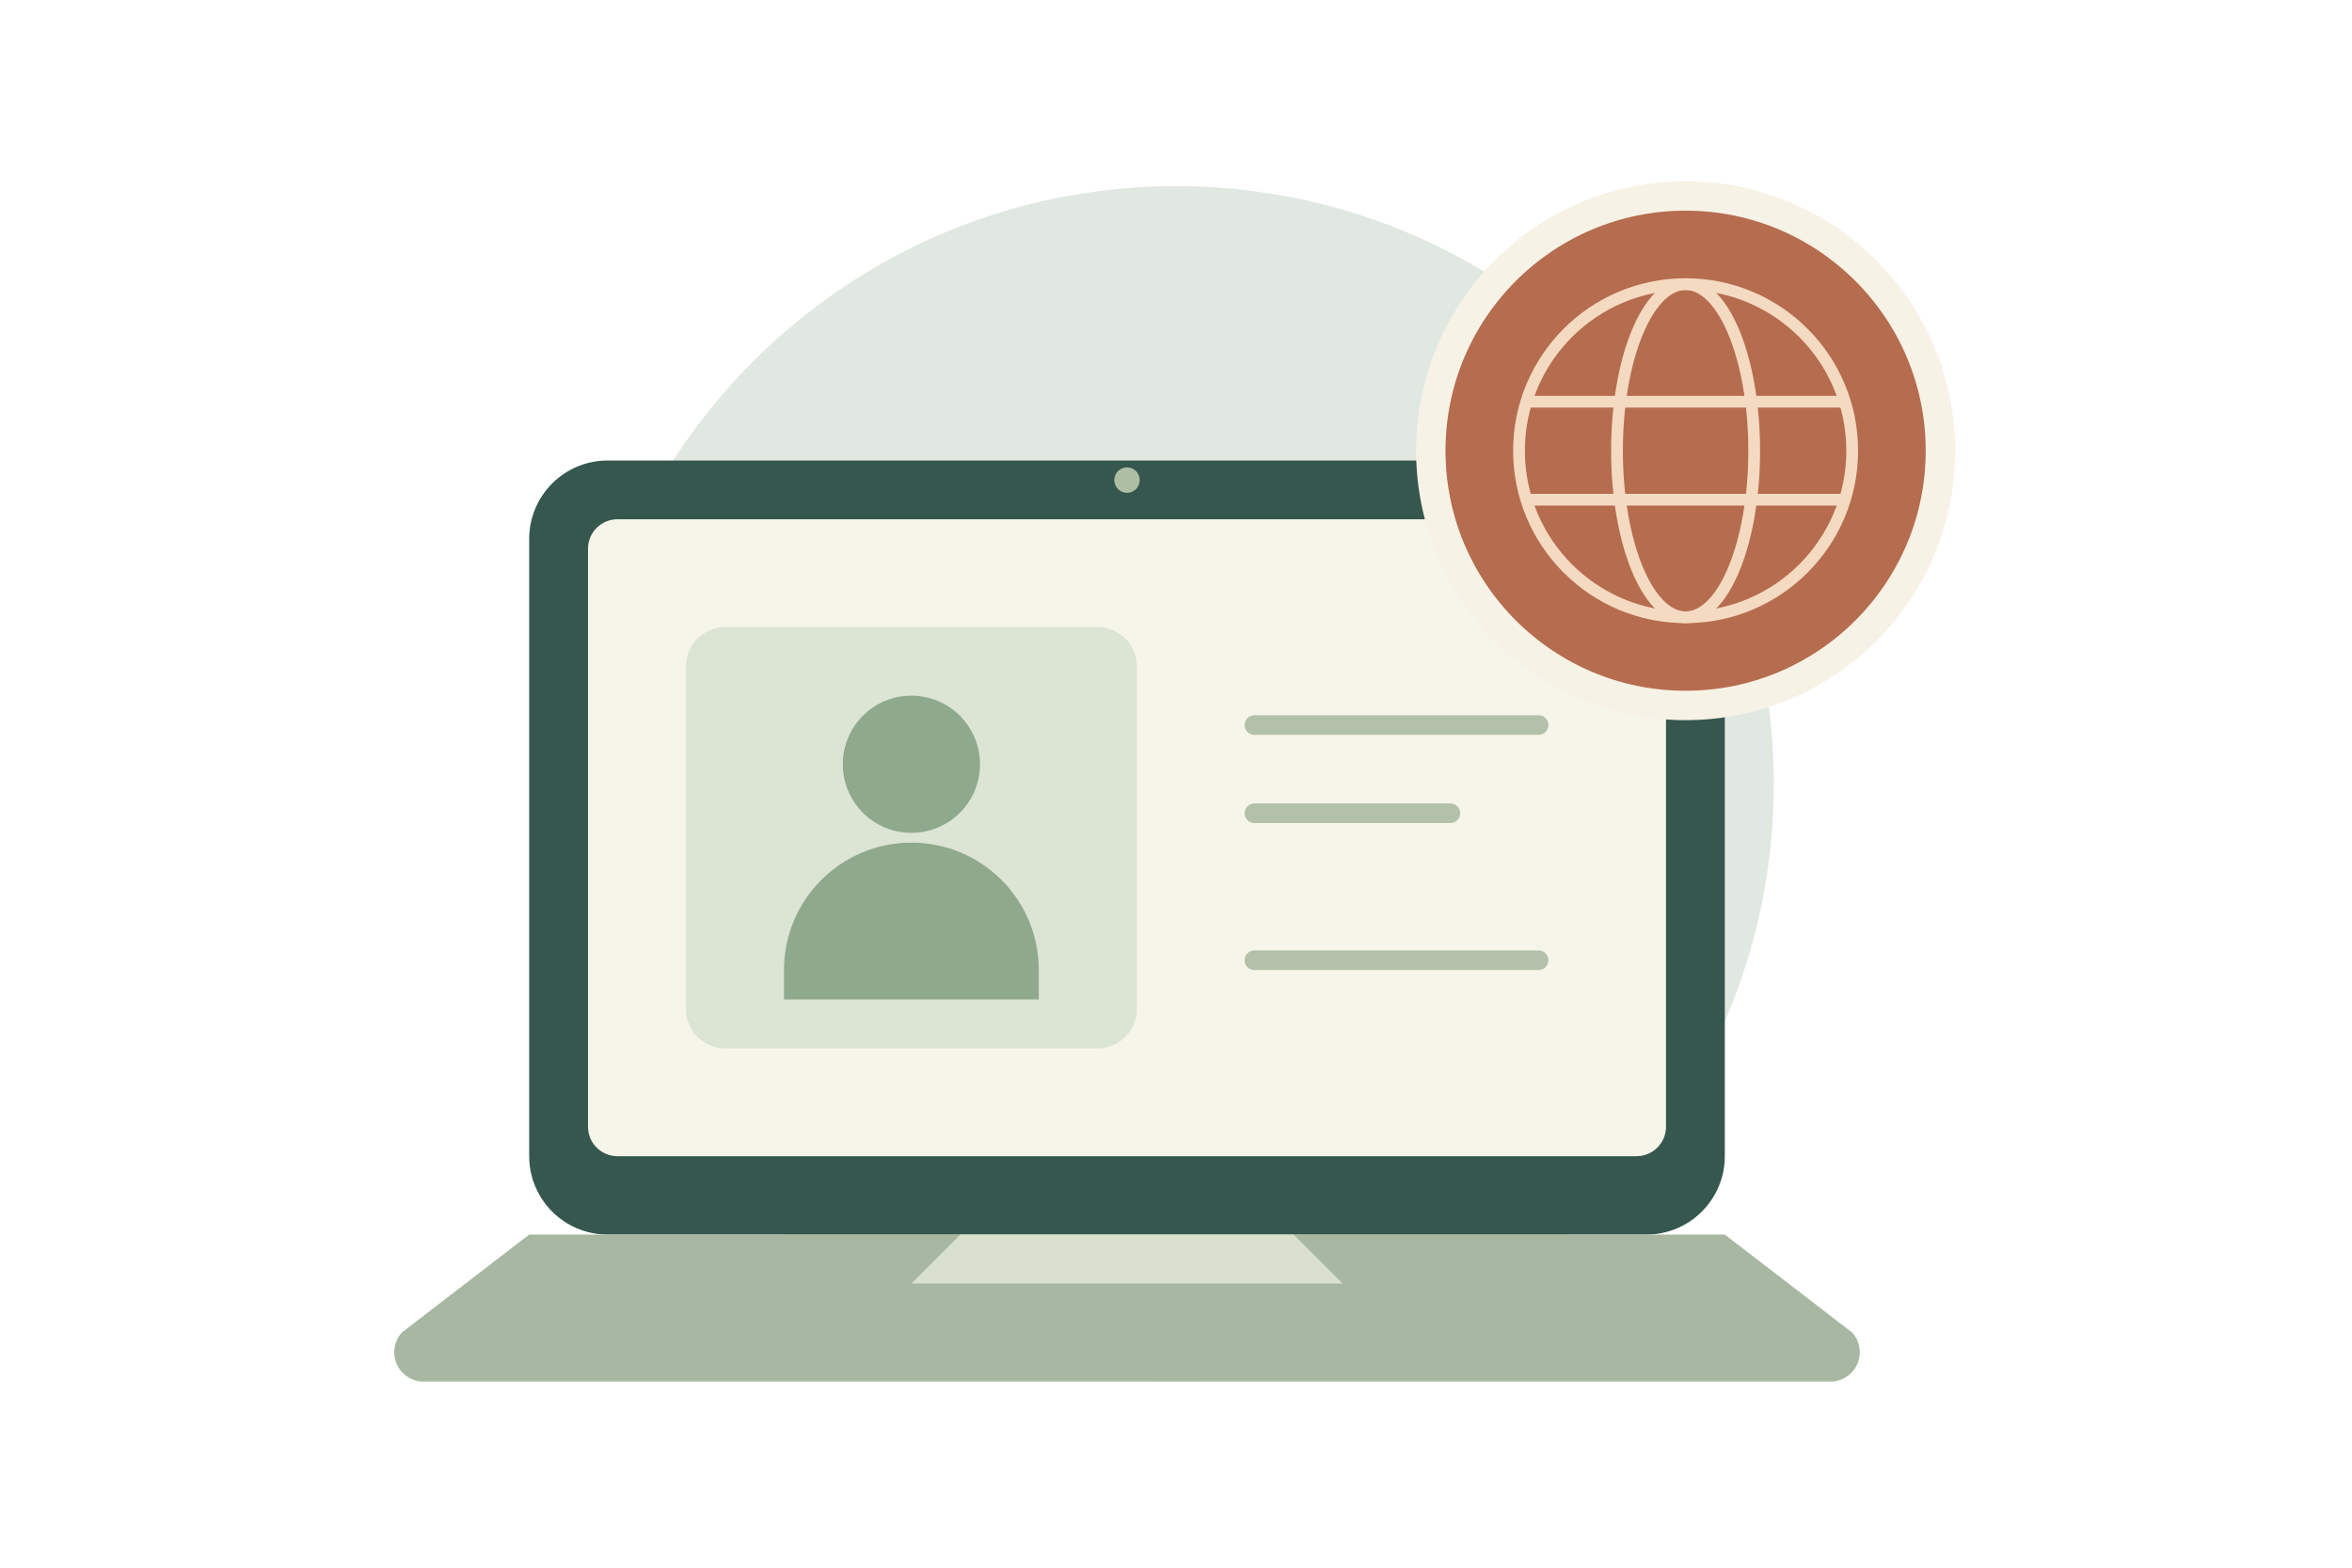
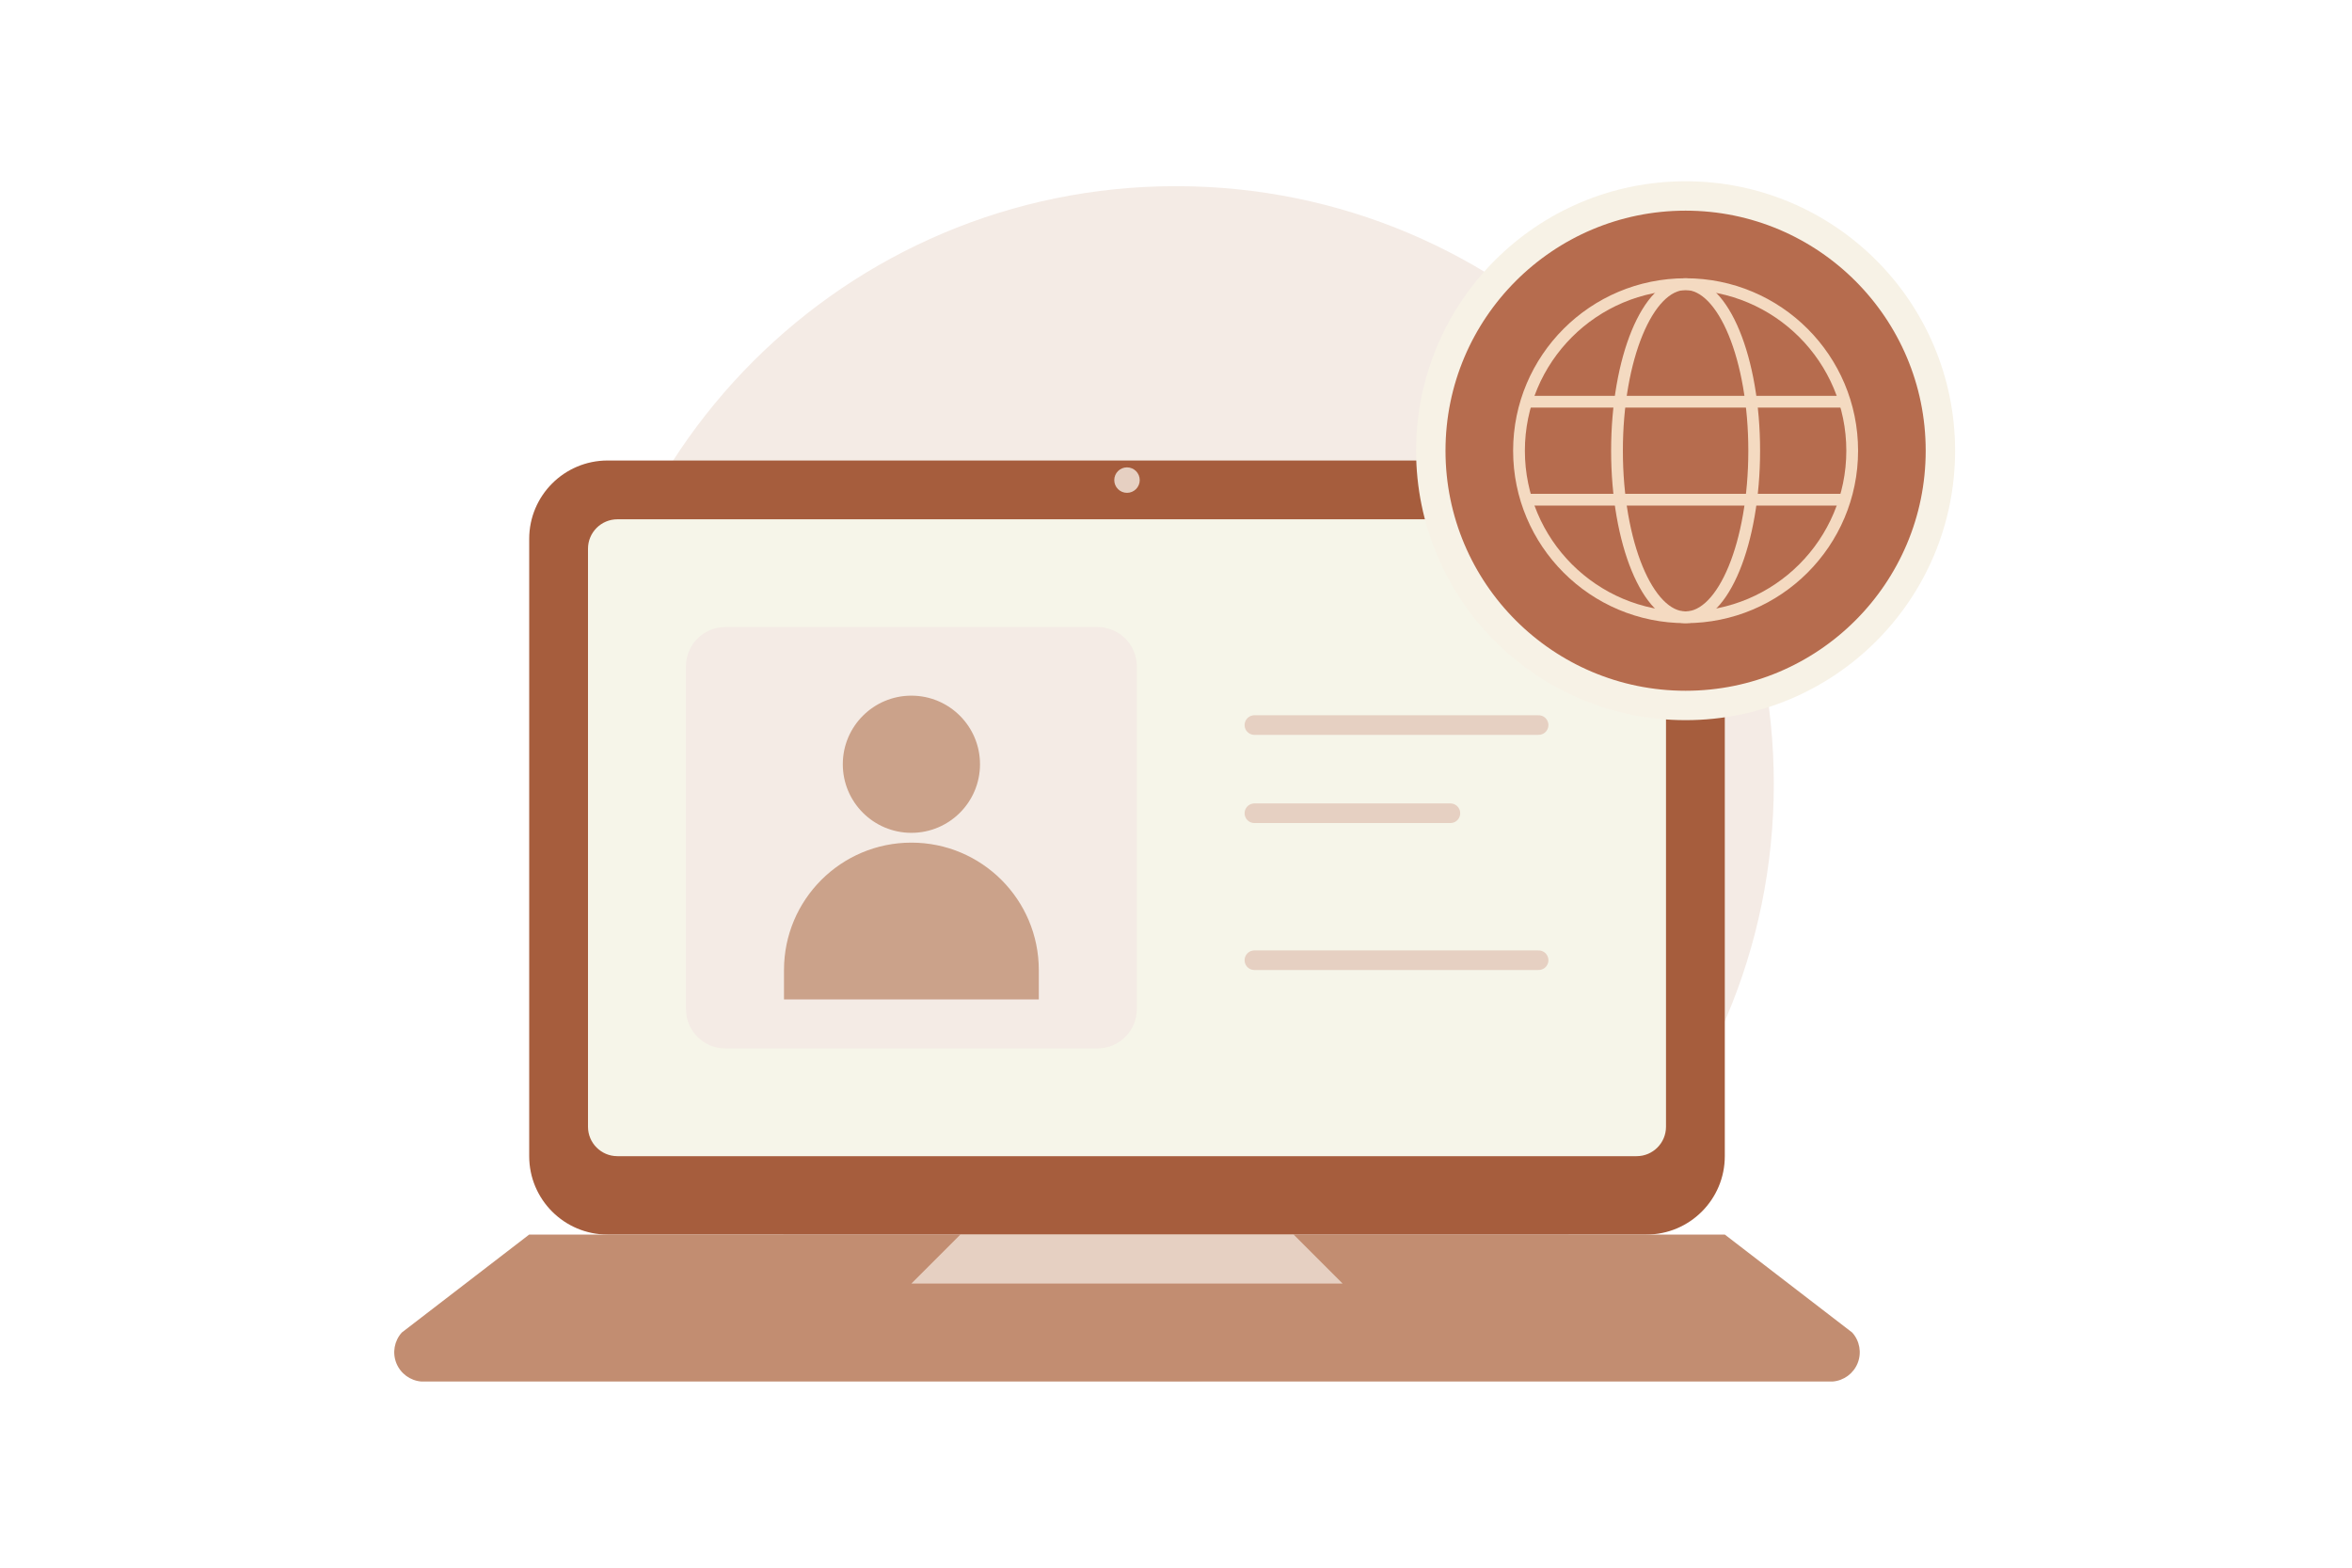
<svg xmlns="http://www.w3.org/2000/svg" viewBox="0 0 240 160" fill="none">
-   <circle cx="120" cy="80" r="61" fill="#E1E7E1" />
-   <rect x="54" y="47" width="122" height="79" rx="8" fill="#35574D" />
+   <circle cx="120" cy="80" r="61" fill="#F4EBE5" />
+   <rect x="54" y="47" width="122" height="79" rx="8" fill="#A65D3D" />
  <rect x="60" y="53" width="110" height="65" rx="3" fill="#F6F5E9" />
-   <circle cx="115" cy="49" r="1.3" fill="#AEBEA4" />
-   <rect x="70" y="64" width="46" height="43" rx="4" fill="#DCE4D3" />
-   <circle cx="93" cy="78" r="7" fill="#8FA98D" />
-   <path d="M80 102v-3a13 13 0 0 1 26 0v3" fill="#8FA98D" />
-   <path d="M128 74h29m-29 9h20m-20 15h29" stroke="#B4C1AA" stroke-width="2" stroke-linecap="round" />
-   <path d="M54 126h122l13 10a3 3 0 0 1-2 5H43a3 3 0 0 1-2-5Z" fill="#A7B7A1" />
-   <path d="M98 126h34l5 5H93Z" fill="#D9E1CE" />
+   <circle cx="115" cy="49" r="1.3" fill="#E6D0C2" />
+   <rect x="70" y="64" width="46" height="43" rx="4" fill="#F4EBE5" />
+   <circle cx="93" cy="78" r="7" fill="#CBA28A" />
+   <path d="M80 102v-3a13 13 0 0 1 26 0v3" fill="#CBA28A" />
+   <path d="M128 74h29m-29 9h20m-20 15h29" stroke="#E6D0C2" stroke-width="2" stroke-linecap="round" />
+   <path d="M54 126h122l13 10a3 3 0 0 1-2 5H43a3 3 0 0 1-2-5Z" fill="#C28D71" />
+   <path d="M98 126h34l5 5H93Z" fill="#E6D0C2" />
  <circle cx="172" cy="46" r="26" fill="#B66C4E" stroke="#F7F2E6" stroke-width="3" />
  <circle cx="172" cy="46" r="17" stroke="#F4DAC1" stroke-width="1.2" />
  <ellipse cx="172" cy="46" rx="7" ry="17" stroke="#F4DAC1" stroke-width="1.2" />
  <path d="M156 41h32m-32 10h32" stroke="#F4DAC1" stroke-width="1.2" />
</svg>
